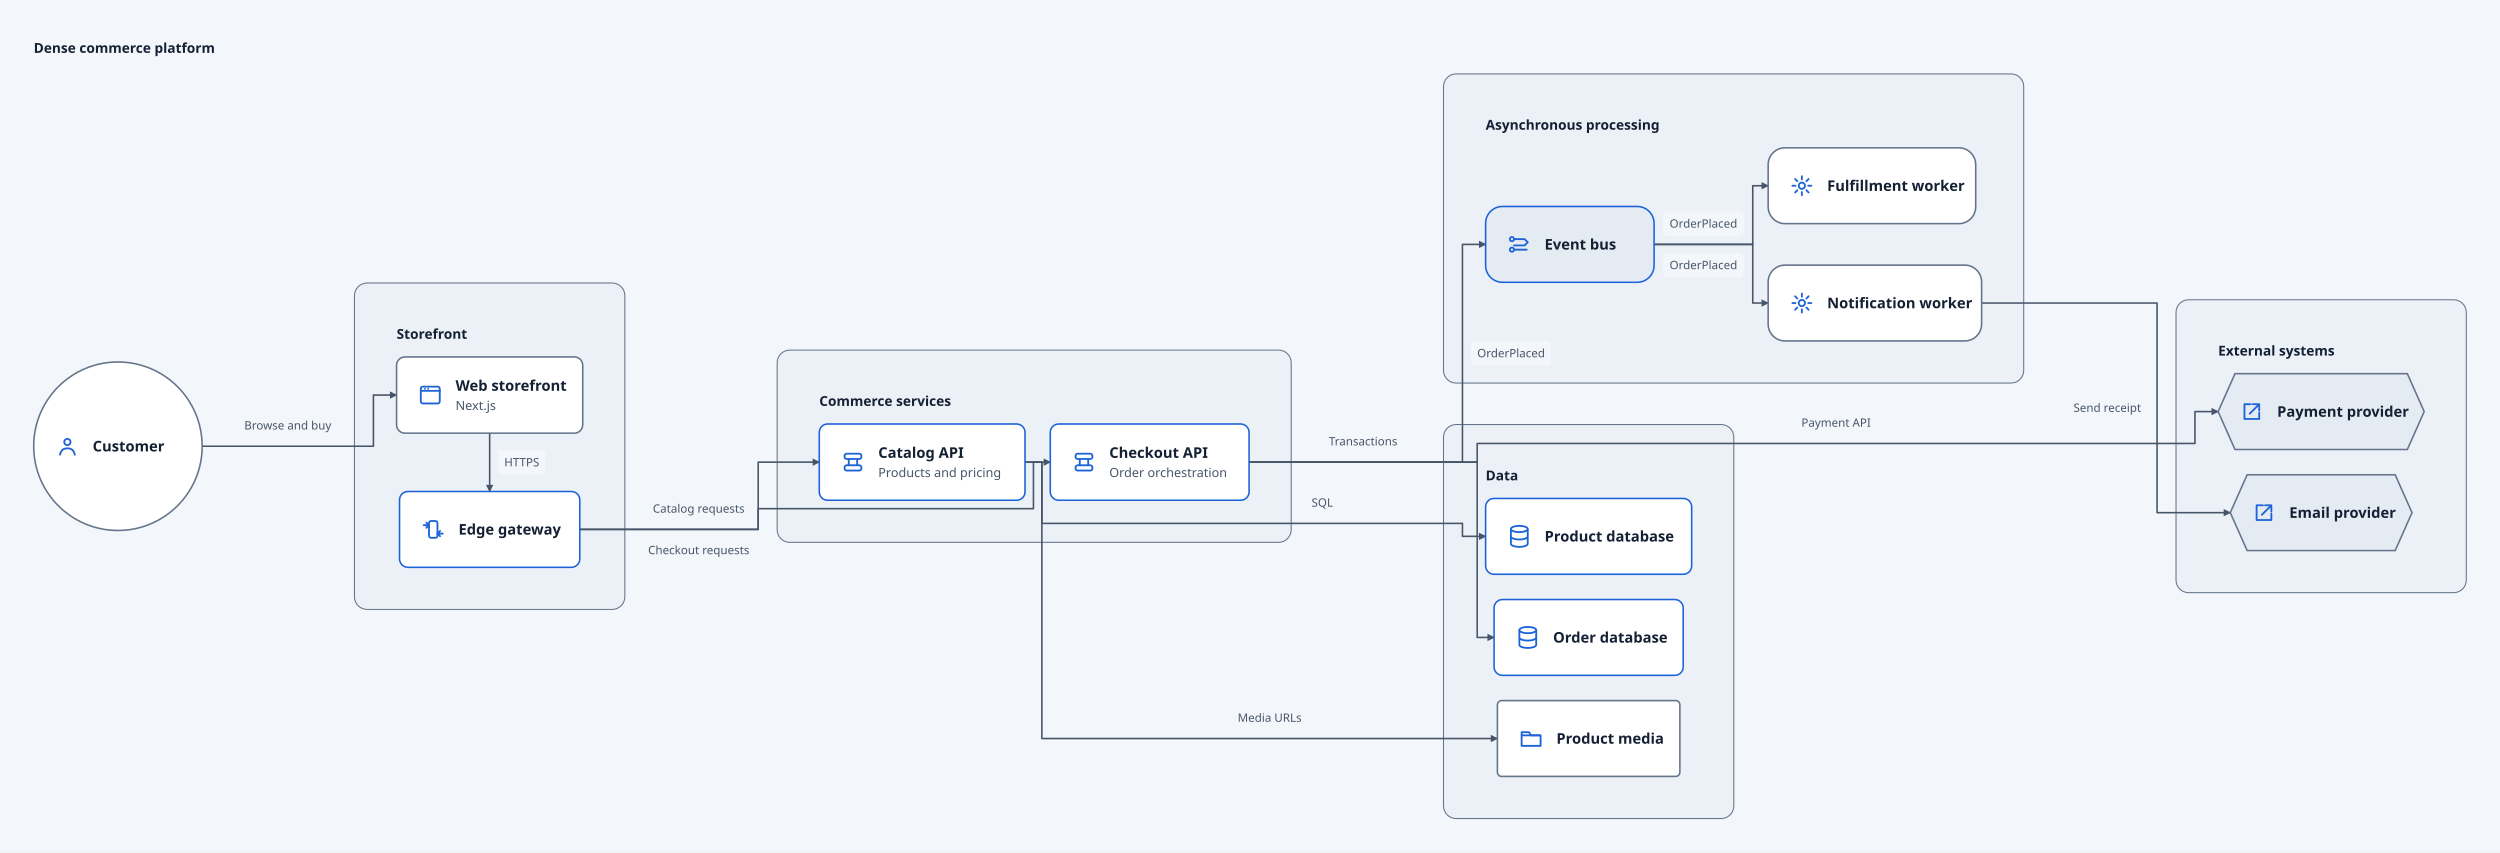
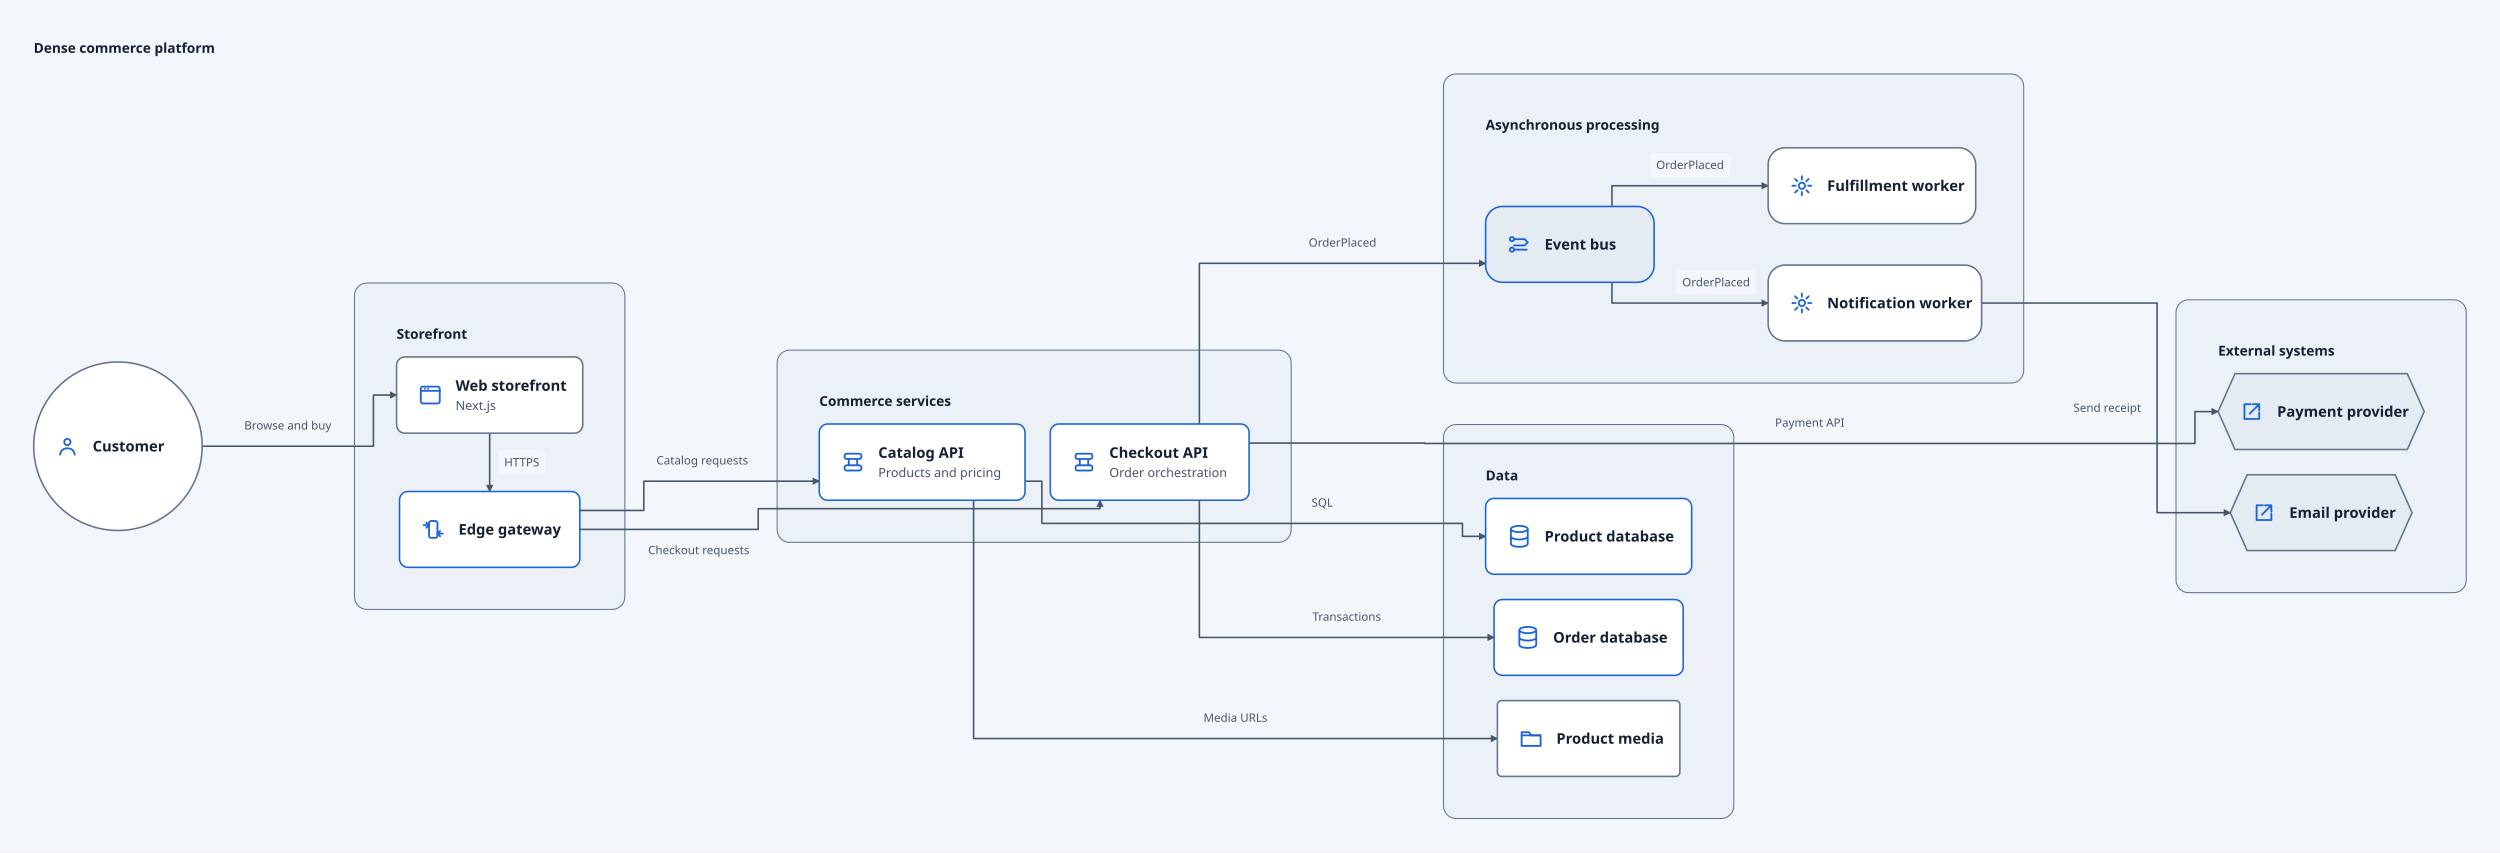
- <svg xmlns="http://www.w3.org/2000/svg" width="2374.35" height="809.4" viewBox="0 0 2374.35 809.4" role="img" aria-labelledby="stack-title stack-description" data-engine-version="0.8.0" data-theme-id="default" data-theme-version="0.6.0" data-theme-revision="sha256:4d4e9dcda36bf2a5187a233c0be74c9e9302f41d5021e1fa2a73712837ff55c1">
+ <svg xmlns="http://www.w3.org/2000/svg" width="2374.35" height="809.4" viewBox="0 0 2374.35 809.4" role="img" aria-labelledby="stack-title stack-description" data-engine-version="0.9.0" data-theme-id="default" data-theme-version="0.7.0" data-theme-revision="sha256:4a8b94b746c6b120998bfbe701edd722449a28c89c424b0a33f67561756ded5a">
  <rect x="0" y="0" width="2374.35" height="809.4" fill="#F3F6FA" />
  <defs>
    <marker id="stack-arrow" markerUnits="userSpaceOnUse" markerWidth="7" markerHeight="7" refX="9000" refY="5000" viewBox="0 0 10000 10000" orient="auto-start-reverse">
      <path d="M 0 0 L 10000 5000 L 0 10000 z" fill="#475569" />
    </marker>
  </defs>
  <text x="32" y="50.2" fill="#142033" font-family="system-ui" font-size="13" font-weight="600">Dense commerce platform</text>
  <g data-stack-layer="groups">
    <g role="group" aria-label="Storefront" data-stack-id="storefront">
      <rect x="336.65" y="268.8" width="256.8" height="310" rx="12" fill="#E5EBF3" fill-opacity="0.55" stroke="#64748B" stroke-width="1" />
      <text x="376.65" y="321.8" fill="#142033" font-family="system-ui" font-size="13" font-weight="600">Storefront</text>
    </g>
    <g role="group" aria-label="Commerce services" data-stack-id="commerce">
      <rect x="738.1" y="332.5" width="488.2" height="182.6" rx="12" fill="#E5EBF3" fill-opacity="0.55" stroke="#64748B" stroke-width="1" />
      <text x="778.1" y="385.5" fill="#142033" font-family="system-ui" font-size="13" font-weight="600">Commerce services</text>
    </g>
    <g role="group" aria-label="Asynchronous processing" data-stack-id="asynchronous">
      <rect x="1370.95" y="70.2" width="551.05" height="293.6" rx="12" fill="#E5EBF3" fill-opacity="0.55" stroke="#64748B" stroke-width="1" />
      <text x="1410.95" y="123.2" fill="#142033" font-family="system-ui" font-size="13" font-weight="600">Asynchronous processing</text>
    </g>
    <g role="group" aria-label="Data" data-stack-id="data">
      <rect x="1370.95" y="403.2" width="275.7" height="374.2" rx="12" fill="#E5EBF3" fill-opacity="0.55" stroke="#64748B" stroke-width="1" />
      <text x="1410.95" y="456.2" fill="#142033" font-family="system-ui" font-size="13" font-weight="600">Data</text>
    </g>
    <g role="group" aria-label="External systems" data-stack-id="partners">
      <rect x="2066.65" y="284.7" width="275.7" height="278.2" rx="12" fill="#E5EBF3" fill-opacity="0.55" stroke="#64748B" stroke-width="1" />
      <text x="2106.65" y="337.7" fill="#142033" font-family="system-ui" font-size="13" font-weight="600">External systems</text>
    </g>
  </g>
  <g data-stack-layer="edges">
    <g role="group" aria-label="Customer flows to Web storefront: Browse and buy" data-edge-kind="request" data-edge-direction="forward">
      <polyline points="192,423.8 354.65,423.8 354.65,375.2 376.65,375.2" fill="none" stroke="#475569" stroke-width="1.5" stroke-linecap="round" stroke-linejoin="round" marker-end="url(#stack-arrow)" />
    </g>
    <g role="group" aria-label="Web storefront flows to Edge gateway: HTTPS" data-edge-kind="request" data-edge-direction="forward">
      <polyline points="465.05,411.4 465.05,466.8" fill="none" stroke="#475569" stroke-width="1.5" stroke-linecap="round" stroke-linejoin="round" marker-end="url(#stack-arrow)" />
    </g>
    <g role="group" aria-label="Edge gateway flows to Catalog API: Catalog requests" data-edge-kind="request" data-edge-direction="forward">
-       <polyline points="550.65,502.8 720.1,502.8 720.1,438.9 778.1,438.9" fill="none" stroke="#475569" stroke-width="1.5" stroke-linecap="round" stroke-linejoin="round" marker-end="url(#stack-arrow)" />
+       <polyline points="550.65,484.8 611.45,484.8 611.45,457 778.1,457" fill="none" stroke="#475569" stroke-width="1.5" stroke-linecap="round" stroke-linejoin="round" marker-end="url(#stack-arrow)" />
    </g>
    <g role="group" aria-label="Edge gateway flows to Checkout API: Checkout requests" data-edge-kind="request" data-edge-direction="forward">
-       <polyline points="550.65,502.8 720.1,502.8 720.1,483.1 981.5,483.1 981.5,438.9 997.5,438.9" fill="none" stroke="#475569" stroke-width="1.5" stroke-linecap="round" stroke-linejoin="round" marker-end="url(#stack-arrow)" />
+       <polyline points="550.65,502.8 720.1,502.8 720.1,483.1 1044.7,483.1 1044.7,475.1" fill="none" stroke="#475569" stroke-width="1.5" stroke-linecap="round" stroke-linejoin="round" marker-end="url(#stack-arrow)" />
    </g>
    <g role="group" aria-label="Catalog API flows to Product database: SQL" data-edge-kind="data" data-edge-direction="forward">
-       <polyline points="973.5,438.9 989.5,438.9 989.5,497.1 1388.95,497.1 1388.95,509.4 1410.95,509.4" fill="none" stroke="#475569" stroke-width="1.5" stroke-linecap="round" stroke-linejoin="round" marker-end="url(#stack-arrow)" />
+       <polyline points="973.5,457 989.5,457 989.5,497.1 1388.95,497.1 1388.95,509.4 1410.95,509.4" fill="none" stroke="#475569" stroke-width="1.5" stroke-linecap="round" stroke-linejoin="round" marker-end="url(#stack-arrow)" />
    </g>
    <g role="group" aria-label="Catalog API flows to Product media: Media URLs" data-edge-kind="data" data-edge-direction="forward">
-       <polyline points="973.5,438.9 989.5,438.9 989.5,701.4 1422.15,701.4" fill="none" stroke="#475569" stroke-width="1.5" stroke-linecap="round" stroke-linejoin="round" marker-end="url(#stack-arrow)" />
+       <polyline points="924.65,475.1 924.65,701.4 1422.15,701.4" fill="none" stroke="#475569" stroke-width="1.5" stroke-linecap="round" stroke-linejoin="round" marker-end="url(#stack-arrow)" />
    </g>
    <g role="group" aria-label="Checkout API flows to Order database: Transactions" data-edge-kind="data" data-edge-direction="forward">
-       <polyline points="1186.3,438.9 1402.95,438.9 1402.95,605.4 1419,605.4" fill="none" stroke="#475569" stroke-width="1.5" stroke-linecap="round" stroke-linejoin="round" marker-end="url(#stack-arrow)" />
+       <polyline points="1139.1,475.1 1139.1,605.4 1419,605.4" fill="none" stroke="#475569" stroke-width="1.5" stroke-linecap="round" stroke-linejoin="round" marker-end="url(#stack-arrow)" />
    </g>
    <g role="group" aria-label="Checkout API flows to Payment provider: Payment API" data-edge-kind="request" data-edge-direction="forward">
-       <polyline points="1186.3,438.9 1402.95,438.9 1402.95,421.2 2084.65,421.2 2084.65,390.9 2106.65,390.9" fill="none" stroke="#475569" stroke-width="1.5" stroke-linecap="round" stroke-linejoin="round" marker-end="url(#stack-arrow)" />
+       <polyline points="1186.3,420.8 1352.95,420.8 1352.95,421.2 2084.65,421.2 2084.65,390.9 2106.65,390.9" fill="none" stroke="#475569" stroke-width="1.5" stroke-linecap="round" stroke-linejoin="round" marker-end="url(#stack-arrow)" />
    </g>
    <g role="group" aria-label="Checkout API flows to Event bus: OrderPlaced" data-edge-kind="event" data-edge-direction="forward">
-       <polyline points="1186.3,438.9 1388.95,438.9 1388.95,232.1 1410.95,232.1" fill="none" stroke="#475569" stroke-width="1.5" stroke-linecap="round" stroke-linejoin="round" marker-end="url(#stack-arrow)" />
+       <polyline points="1139.1,402.7 1139.1,250.1 1410.95,250.1" fill="none" stroke="#475569" stroke-width="1.5" stroke-linecap="round" stroke-linejoin="round" marker-end="url(#stack-arrow)" />
    </g>
    <g role="group" aria-label="Event bus flows to Fulfillment worker: OrderPlaced" data-edge-kind="event" data-edge-direction="forward">
-       <polyline points="1570.95,232.1 1664.65,232.1 1664.65,176.4 1679.3,176.4" fill="none" stroke="#475569" stroke-width="1.5" stroke-linecap="round" stroke-linejoin="round" marker-end="url(#stack-arrow)" />
+       <polyline points="1530.95,196.1 1530.95,176.4 1679.3,176.4" fill="none" stroke="#475569" stroke-width="1.5" stroke-linecap="round" stroke-linejoin="round" marker-end="url(#stack-arrow)" />
    </g>
    <g role="group" aria-label="Event bus flows to Notification worker: OrderPlaced" data-edge-kind="event" data-edge-direction="forward">
-       <polyline points="1570.95,232.1 1664.65,232.1 1664.65,287.8 1679.3,287.8" fill="none" stroke="#475569" stroke-width="1.5" stroke-linecap="round" stroke-linejoin="round" marker-end="url(#stack-arrow)" />
+       <polyline points="1530.95,268.1 1530.95,287.8 1679.3,287.8" fill="none" stroke="#475569" stroke-width="1.5" stroke-linecap="round" stroke-linejoin="round" marker-end="url(#stack-arrow)" />
    </g>
    <g role="group" aria-label="Notification worker flows to Email provider: Send receipt" data-edge-kind="request" data-edge-direction="forward">
      <polyline points="1882,287.8 2048.65,287.8 2048.65,486.9 2118.2,486.9" fill="none" stroke="#475569" stroke-width="1.5" stroke-linecap="round" stroke-linejoin="round" marker-end="url(#stack-arrow)" />
    </g>
  </g>
  <g data-stack-layer="nodes">
    <g role="group" aria-label="Customer" data-stack-id="customer" data-node-kind="actor">
      <circle cx="112" cy="423.8" r="80" fill="#FFFFFF" stroke="#64748B" stroke-width="1.5" />
      <svg x="52" y="411.8" width="24" height="24" viewBox="0 0 24 24" color="#1D63D8" aria-hidden="true" focusable="false" data-icon-id="kind-actor">
        <circle cx="12" cy="8" r="3" fill="none" stroke="currentColor" stroke-width="1.75" />
        <path d="M5 20c.8-4 3-6 7-6s6.2 2 7 6" fill="none" stroke="currentColor" stroke-width="1.75" stroke-linecap="round" />
      </svg>
      <text x="88" y="423.8" dominant-baseline="middle" fill="#142033" font-family="system-ui" font-size="14" font-weight="600">Customer</text>
    </g>
    <g role="group" aria-label="Web storefront: Next.js" data-stack-id="web" data-node-kind="client">
      <rect x="376.65" y="339" width="176.8" height="72.4" rx="8" fill="#FFFFFF" stroke="#64748B" stroke-width="1.5" />
      <svg x="396.65" y="363.2" width="24" height="24" viewBox="0 0 24 24" color="#1D63D8" aria-hidden="true" focusable="false" data-icon-id="web">
        <rect x="3" y="4" width="18" height="16" rx="2" fill="none" stroke="currentColor" stroke-width="1.75" />
        <path d="M3 8h18M7 6h.01M10 6h.01" fill="none" stroke="currentColor" stroke-width="1.75" stroke-linecap="round" />
      </svg>
      <text x="432.65" y="366.2" dominant-baseline="middle" fill="#142033" font-family="system-ui" font-size="14" font-weight="600">Web storefront</text>
      <text x="432.65" y="385.2" dominant-baseline="middle" fill="#475569" font-family="system-ui" font-size="12" font-weight="400">Next.js</text>
    </g>
    <g role="group" aria-label="Edge gateway" data-stack-id="gateway" data-node-kind="service">
      <rect x="379.45" y="466.8" width="171.2" height="72" rx="8" fill="#FFFFFF" stroke="#1D63D8" stroke-width="1.5" />
      <svg x="399.45" y="490.8" width="24" height="24" viewBox="0 0 24 24" color="#1D63D8" aria-hidden="true" focusable="false" data-icon-id="gateway">
        <rect x="8" y="4" width="8" height="16" rx="2" fill="none" stroke="currentColor" stroke-width="1.75" />
        <path d="M3 8h5M5.5 5.5 8 8l-2.5 2.5M21 16h-5M18.5 13.5 16 16l2.5 2.5" fill="none" stroke="currentColor" stroke-width="1.75" stroke-linecap="round" stroke-linejoin="round" />
      </svg>
      <text x="435.45" y="502.8" dominant-baseline="middle" fill="#142033" font-family="system-ui" font-size="14" font-weight="600">Edge gateway</text>
    </g>
    <g role="group" aria-label="Catalog API: Products and pricing" data-stack-id="catalog" data-node-kind="service">
      <rect x="778.1" y="402.7" width="195.4" height="72.4" rx="8" fill="#FFFFFF" stroke="#1D63D8" stroke-width="1.5" />
      <svg x="798.1" y="426.9" width="24" height="24" viewBox="0 0 24 24" color="#1D63D8" aria-hidden="true" focusable="false" data-icon-id="kind-service">
        <rect x="4" y="4" width="16" height="5" rx="2" fill="none" stroke="currentColor" stroke-width="1.75" />
        <rect x="4" y="15" width="16" height="5" rx="2" fill="none" stroke="currentColor" stroke-width="1.75" />
        <path d="M8 9v6M16 9v6" fill="none" stroke="currentColor" stroke-width="1.75" />
      </svg>
      <text x="834.1" y="429.9" dominant-baseline="middle" fill="#142033" font-family="system-ui" font-size="14" font-weight="600">Catalog API</text>
      <text x="834.1" y="448.9" dominant-baseline="middle" fill="#475569" font-family="system-ui" font-size="12" font-weight="400">Products and pricing</text>
    </g>
    <g role="group" aria-label="Checkout API: Order orchestration" data-stack-id="checkout" data-node-kind="service">
      <rect x="997.5" y="402.7" width="188.8" height="72.4" rx="8" fill="#FFFFFF" stroke="#1D63D8" stroke-width="1.5" />
      <svg x="1017.5" y="426.9" width="24" height="24" viewBox="0 0 24 24" color="#1D63D8" aria-hidden="true" focusable="false" data-icon-id="kind-service">
        <rect x="4" y="4" width="16" height="5" rx="2" fill="none" stroke="currentColor" stroke-width="1.75" />
        <rect x="4" y="15" width="16" height="5" rx="2" fill="none" stroke="currentColor" stroke-width="1.75" />
        <path d="M8 9v6M16 9v6" fill="none" stroke="currentColor" stroke-width="1.75" />
      </svg>
      <text x="1053.5" y="429.9" dominant-baseline="middle" fill="#142033" font-family="system-ui" font-size="14" font-weight="600">Checkout API</text>
      <text x="1053.5" y="448.9" dominant-baseline="middle" fill="#475569" font-family="system-ui" font-size="12" font-weight="400">Order orchestration</text>
    </g>
    <g role="group" aria-label="Event bus" data-stack-id="events" data-node-kind="queue">
      <rect x="1410.95" y="196.1" width="160" height="72" rx="16" fill="#E5EBF3" stroke="#1D63D8" stroke-width="1.5" />
      <svg x="1430.95" y="220.1" width="24" height="24" viewBox="0 0 24 24" color="#1D63D8" aria-hidden="true" focusable="false" data-icon-id="kind-queue">
        <circle cx="5" cy="7" r="2" fill="none" stroke="currentColor" stroke-width="1.75" />
        <circle cx="5" cy="17" r="2" fill="none" stroke="currentColor" stroke-width="1.75" />
        <path d="M7 7h10l3 3-3 3H7M7 17h12" fill="none" stroke="currentColor" stroke-width="1.75" stroke-linecap="round" stroke-linejoin="round" />
      </svg>
      <text x="1466.95" y="232.1" dominant-baseline="middle" fill="#142033" font-family="system-ui" font-size="14" font-weight="600">Event bus</text>
    </g>
    <g role="group" aria-label="Fulfillment worker" data-stack-id="fulfillment" data-node-kind="worker">
      <rect x="1679.3" y="140.4" width="197.1" height="72" rx="16" fill="#FFFFFF" stroke="#64748B" stroke-width="1.5" />
      <svg x="1699.3" y="164.4" width="24" height="24" viewBox="0 0 24 24" color="#1D63D8" aria-hidden="true" focusable="false" data-icon-id="kind-worker">
        <circle cx="12" cy="12" r="3" fill="none" stroke="currentColor" stroke-width="1.75" />
        <path d="M12 3v3M12 18v3M3 12h3M18 12h3M5.6 5.6l2.1 2.1M16.3 16.3l2.1 2.1M18.4 5.6l-2.1 2.1M7.7 16.3l-2.1 2.1" fill="none" stroke="currentColor" stroke-width="1.75" stroke-linecap="round" />
      </svg>
      <text x="1735.3" y="176.4" dominant-baseline="middle" fill="#142033" font-family="system-ui" font-size="14" font-weight="600">Fulfillment worker</text>
    </g>
    <g role="group" aria-label="Notification worker" data-stack-id="notifications" data-node-kind="worker">
      <rect x="1679.3" y="251.8" width="202.7" height="72" rx="16" fill="#FFFFFF" stroke="#64748B" stroke-width="1.5" />
      <svg x="1699.3" y="275.8" width="24" height="24" viewBox="0 0 24 24" color="#1D63D8" aria-hidden="true" focusable="false" data-icon-id="kind-worker">
        <circle cx="12" cy="12" r="3" fill="none" stroke="currentColor" stroke-width="1.75" />
        <path d="M12 3v3M12 18v3M3 12h3M18 12h3M5.6 5.6l2.1 2.1M16.3 16.3l2.1 2.1M18.4 5.6l-2.1 2.1M7.7 16.3l-2.1 2.1" fill="none" stroke="currentColor" stroke-width="1.75" stroke-linecap="round" />
      </svg>
      <text x="1735.3" y="287.8" dominant-baseline="middle" fill="#142033" font-family="system-ui" font-size="14" font-weight="600">Notification worker</text>
    </g>
    <g role="group" aria-label="Product database" data-stack-id="products" data-node-kind="database">
      <rect x="1410.95" y="473.4" width="195.7" height="72" rx="8" fill="#FFFFFF" stroke="#1D63D8" stroke-width="1.5" />
      <svg x="1430.95" y="497.4" width="24" height="24" viewBox="0 0 24 24" color="#1D63D8" aria-hidden="true" focusable="false" data-icon-id="kind-database">
        <ellipse cx="12" cy="5" rx="8" ry="3" fill="none" stroke="currentColor" stroke-width="1.75" />
        <path d="M4 5v7c0 1.7 3.6 3 8 3s8-1.3 8-3V5M4 12v7c0 1.7 3.6 3 8 3s8-1.3 8-3v-7" fill="none" stroke="currentColor" stroke-width="1.75" />
      </svg>
      <text x="1466.95" y="509.4" dominant-baseline="middle" fill="#142033" font-family="system-ui" font-size="14" font-weight="600">Product database</text>
    </g>
    <g role="group" aria-label="Order database" data-stack-id="orders" data-node-kind="database">
      <rect x="1419" y="569.4" width="179.6" height="72" rx="8" fill="#FFFFFF" stroke="#1D63D8" stroke-width="1.5" />
      <svg x="1439" y="593.4" width="24" height="24" viewBox="0 0 24 24" color="#1D63D8" aria-hidden="true" focusable="false" data-icon-id="kind-database">
        <ellipse cx="12" cy="5" rx="8" ry="3" fill="none" stroke="currentColor" stroke-width="1.75" />
        <path d="M4 5v7c0 1.7 3.6 3 8 3s8-1.3 8-3V5M4 12v7c0 1.7 3.6 3 8 3s8-1.3 8-3v-7" fill="none" stroke="currentColor" stroke-width="1.75" />
      </svg>
      <text x="1475" y="605.4" dominant-baseline="middle" fill="#142033" font-family="system-ui" font-size="14" font-weight="600">Order database</text>
    </g>
    <g role="group" aria-label="Product media" data-stack-id="assets" data-node-kind="storage">
      <rect x="1422.15" y="665.4" width="173.3" height="72" rx="4" fill="#FFFFFF" stroke="#64748B" stroke-width="1.5" />
      <svg x="1442.15" y="689.4" width="24" height="24" viewBox="0 0 24 24" color="#1D63D8" aria-hidden="true" focusable="false" data-icon-id="kind-storage">
        <path d="M3 6h7l2 3h9v10H3V6Z" fill="none" stroke="currentColor" stroke-width="1.75" stroke-linejoin="round" />
        <path d="M3 9h18" fill="none" stroke="currentColor" stroke-width="1.75" />
      </svg>
      <text x="1478.15" y="701.4" dominant-baseline="middle" fill="#142033" font-family="system-ui" font-size="14" font-weight="600">Product media</text>
    </g>
    <g role="group" aria-label="Payment provider" data-stack-id="payment" data-node-kind="external">
      <polygon points="2122.65,354.9 2286.35,354.9 2302.35,390.9 2286.35,426.9 2122.65,426.9 2106.65,390.9" fill="#E5EBF3" stroke="#64748B" stroke-width="1.5" />
      <svg x="2126.65" y="378.9" width="24" height="24" viewBox="0 0 24 24" color="#1D63D8" aria-hidden="true" focusable="false" data-icon-id="kind-external">
        <path d="M11 5H5v14h14v-6M13 5h6v6M19 5l-9 9" fill="none" stroke="currentColor" stroke-width="1.75" stroke-linecap="round" stroke-linejoin="round" />
      </svg>
      <text x="2162.65" y="390.9" dominant-baseline="middle" fill="#142033" font-family="system-ui" font-size="14" font-weight="600">Payment provider</text>
    </g>
    <g role="group" aria-label="Email provider" data-stack-id="email" data-node-kind="external">
      <polygon points="2134.2,450.9 2274.8,450.9 2290.8,486.9 2274.8,522.9 2134.2,522.9 2118.2,486.9" fill="#E5EBF3" stroke="#64748B" stroke-width="1.5" />
      <svg x="2138.2" y="474.9" width="24" height="24" viewBox="0 0 24 24" color="#1D63D8" aria-hidden="true" focusable="false" data-icon-id="kind-external">
        <path d="M11 5H5v14h14v-6M13 5h6v6M19 5l-9 9" fill="none" stroke="currentColor" stroke-width="1.75" stroke-linecap="round" stroke-linejoin="round" />
      </svg>
      <text x="2174.2" y="486.9" dominant-baseline="middle" fill="#142033" font-family="system-ui" font-size="14" font-weight="600">Email provider</text>
    </g>
  </g>
  <g data-stack-layer="edge-labels" aria-hidden="true">
    <g data-edge-label="Browse and buy">
      <rect x="224.975" y="392.4" width="96.7" height="23.4" rx="4" fill="#F3F6FA" />
      <text x="273.325" y="404.1" text-anchor="middle" dominant-baseline="middle" fill="#475569" font-family="system-ui" font-size="11">Browse and buy</text>
    </g>
    <g data-edge-label="HTTPS">
      <rect x="473.05" y="427.4" width="45" height="23.4" rx="4" fill="#F3F6FA" />
      <text x="495.55" y="439.1" text-anchor="middle" dominant-baseline="middle" fill="#475569" font-family="system-ui" font-size="11">HTTPS</text>
    </g>
    <g data-edge-label="Catalog requests">
-       <rect x="612.516" y="471.4" width="102.2" height="23.4" rx="4" fill="#F3F6FA" />
-       <text x="663.616" y="483.1" text-anchor="middle" dominant-baseline="middle" fill="#475569" font-family="system-ui" font-size="11">Catalog requests</text>
+       <rect x="615.9" y="425.6" width="102.2" height="23.4" rx="4" fill="#F3F6FA" />
+       <text x="667" y="437.3" text-anchor="middle" dominant-baseline="middle" fill="#475569" font-family="system-ui" font-size="11">Catalog requests</text>
    </g>
    <g data-edge-label="Checkout requests">
      <rect x="607.291" y="510.8" width="112.65" height="23.4" rx="4" fill="#F3F6FA" />
      <text x="663.616" y="522.5" text-anchor="middle" dominant-baseline="middle" fill="#475569" font-family="system-ui" font-size="11">Checkout requests</text>
    </g>
    <g data-edge-label="SQL">
      <rect x="1239.9" y="465.7" width="31.8" height="23.4" rx="4" fill="#F3F6FA" />
      <text x="1255.8" y="477.4" text-anchor="middle" dominant-baseline="middle" fill="#475569" font-family="system-ui" font-size="11">SQL</text>
    </g>
    <g data-edge-label="Media URLs">
-       <rect x="1169.3" y="670" width="73.05" height="23.4" rx="4" fill="#F3F6FA" />
-       <text x="1205.825" y="681.7" text-anchor="middle" dominant-baseline="middle" fill="#475569" font-family="system-ui" font-size="11">Media URLs</text>
+       <rect x="1136.875" y="670" width="73.05" height="23.4" rx="4" fill="#F3F6FA" />
+       <text x="1173.4" y="681.7" text-anchor="middle" dominant-baseline="middle" fill="#475569" font-family="system-ui" font-size="11">Media URLs</text>
    </g>
    <g data-edge-label="Transactions">
-       <rect x="1253.425" y="407.5" width="82.4" height="23.4" rx="4" fill="#F3F6FA" />
-       <text x="1294.625" y="419.2" text-anchor="middle" dominant-baseline="middle" fill="#475569" font-family="system-ui" font-size="11">Transactions</text>
+       <rect x="1237.85" y="574" width="82.4" height="23.4" rx="4" fill="#F3F6FA" />
+       <text x="1279.05" y="585.7" text-anchor="middle" dominant-baseline="middle" fill="#475569" font-family="system-ui" font-size="11">Transactions</text>
    </g>
    <g data-edge-label="Payment API">
-       <rect x="1704.8" y="389.8" width="78" height="23.4" rx="4" fill="#F3F6FA" />
-       <text x="1743.8" y="401.5" text-anchor="middle" dominant-baseline="middle" fill="#475569" font-family="system-ui" font-size="11">Payment API</text>
+       <rect x="1679.8" y="389.8" width="78" height="23.4" rx="4" fill="#F3F6FA" />
+       <text x="1718.8" y="401.5" text-anchor="middle" dominant-baseline="middle" fill="#475569" font-family="system-ui" font-size="11">Payment API</text>
    </g>
    <g data-edge-label="OrderPlaced">
-       <rect x="1396.95" y="323.8" width="76.35" height="23.4" rx="4" fill="#F3F6FA" />
-       <text x="1435.125" y="335.5" text-anchor="middle" dominant-baseline="middle" fill="#475569" font-family="system-ui" font-size="11">OrderPlaced</text>
+       <rect x="1236.85" y="218.7" width="76.35" height="23.4" rx="4" fill="#F3F6FA" />
+       <text x="1275.025" y="230.4" text-anchor="middle" dominant-baseline="middle" fill="#475569" font-family="system-ui" font-size="11">OrderPlaced</text>
    </g>
    <g data-edge-label="OrderPlaced">
-       <rect x="1579.625" y="200.7" width="76.35" height="23.4" rx="4" fill="#F3F6FA" />
-       <text x="1617.8" y="212.4" text-anchor="middle" dominant-baseline="middle" fill="#475569" font-family="system-ui" font-size="11">OrderPlaced</text>
+       <rect x="1566.95" y="145" width="76.35" height="23.4" rx="4" fill="#F3F6FA" />
+       <text x="1605.125" y="156.7" text-anchor="middle" dominant-baseline="middle" fill="#475569" font-family="system-ui" font-size="11">OrderPlaced</text>
    </g>
    <g data-edge-label="OrderPlaced">
-       <rect x="1579.625" y="240.1" width="76.35" height="23.4" rx="4" fill="#F3F6FA" />
-       <text x="1617.8" y="251.8" text-anchor="middle" dominant-baseline="middle" fill="#475569" font-family="system-ui" font-size="11">OrderPlaced</text>
+       <rect x="1591.675" y="256.4" width="76.35" height="23.4" rx="4" fill="#F3F6FA" />
+       <text x="1629.85" y="268.1" text-anchor="middle" dominant-baseline="middle" fill="#475569" font-family="system-ui" font-size="11">OrderPlaced</text>
    </g>
    <g data-edge-label="Send receipt">
      <rect x="1962.1" y="375.65" width="78.55" height="23.4" rx="4" fill="#F3F6FA" />
      <text x="2001.375" y="387.35" text-anchor="middle" dominant-baseline="middle" fill="#475569" font-family="system-ui" font-size="11">Send receipt</text>
    </g>
  </g>
</svg>
